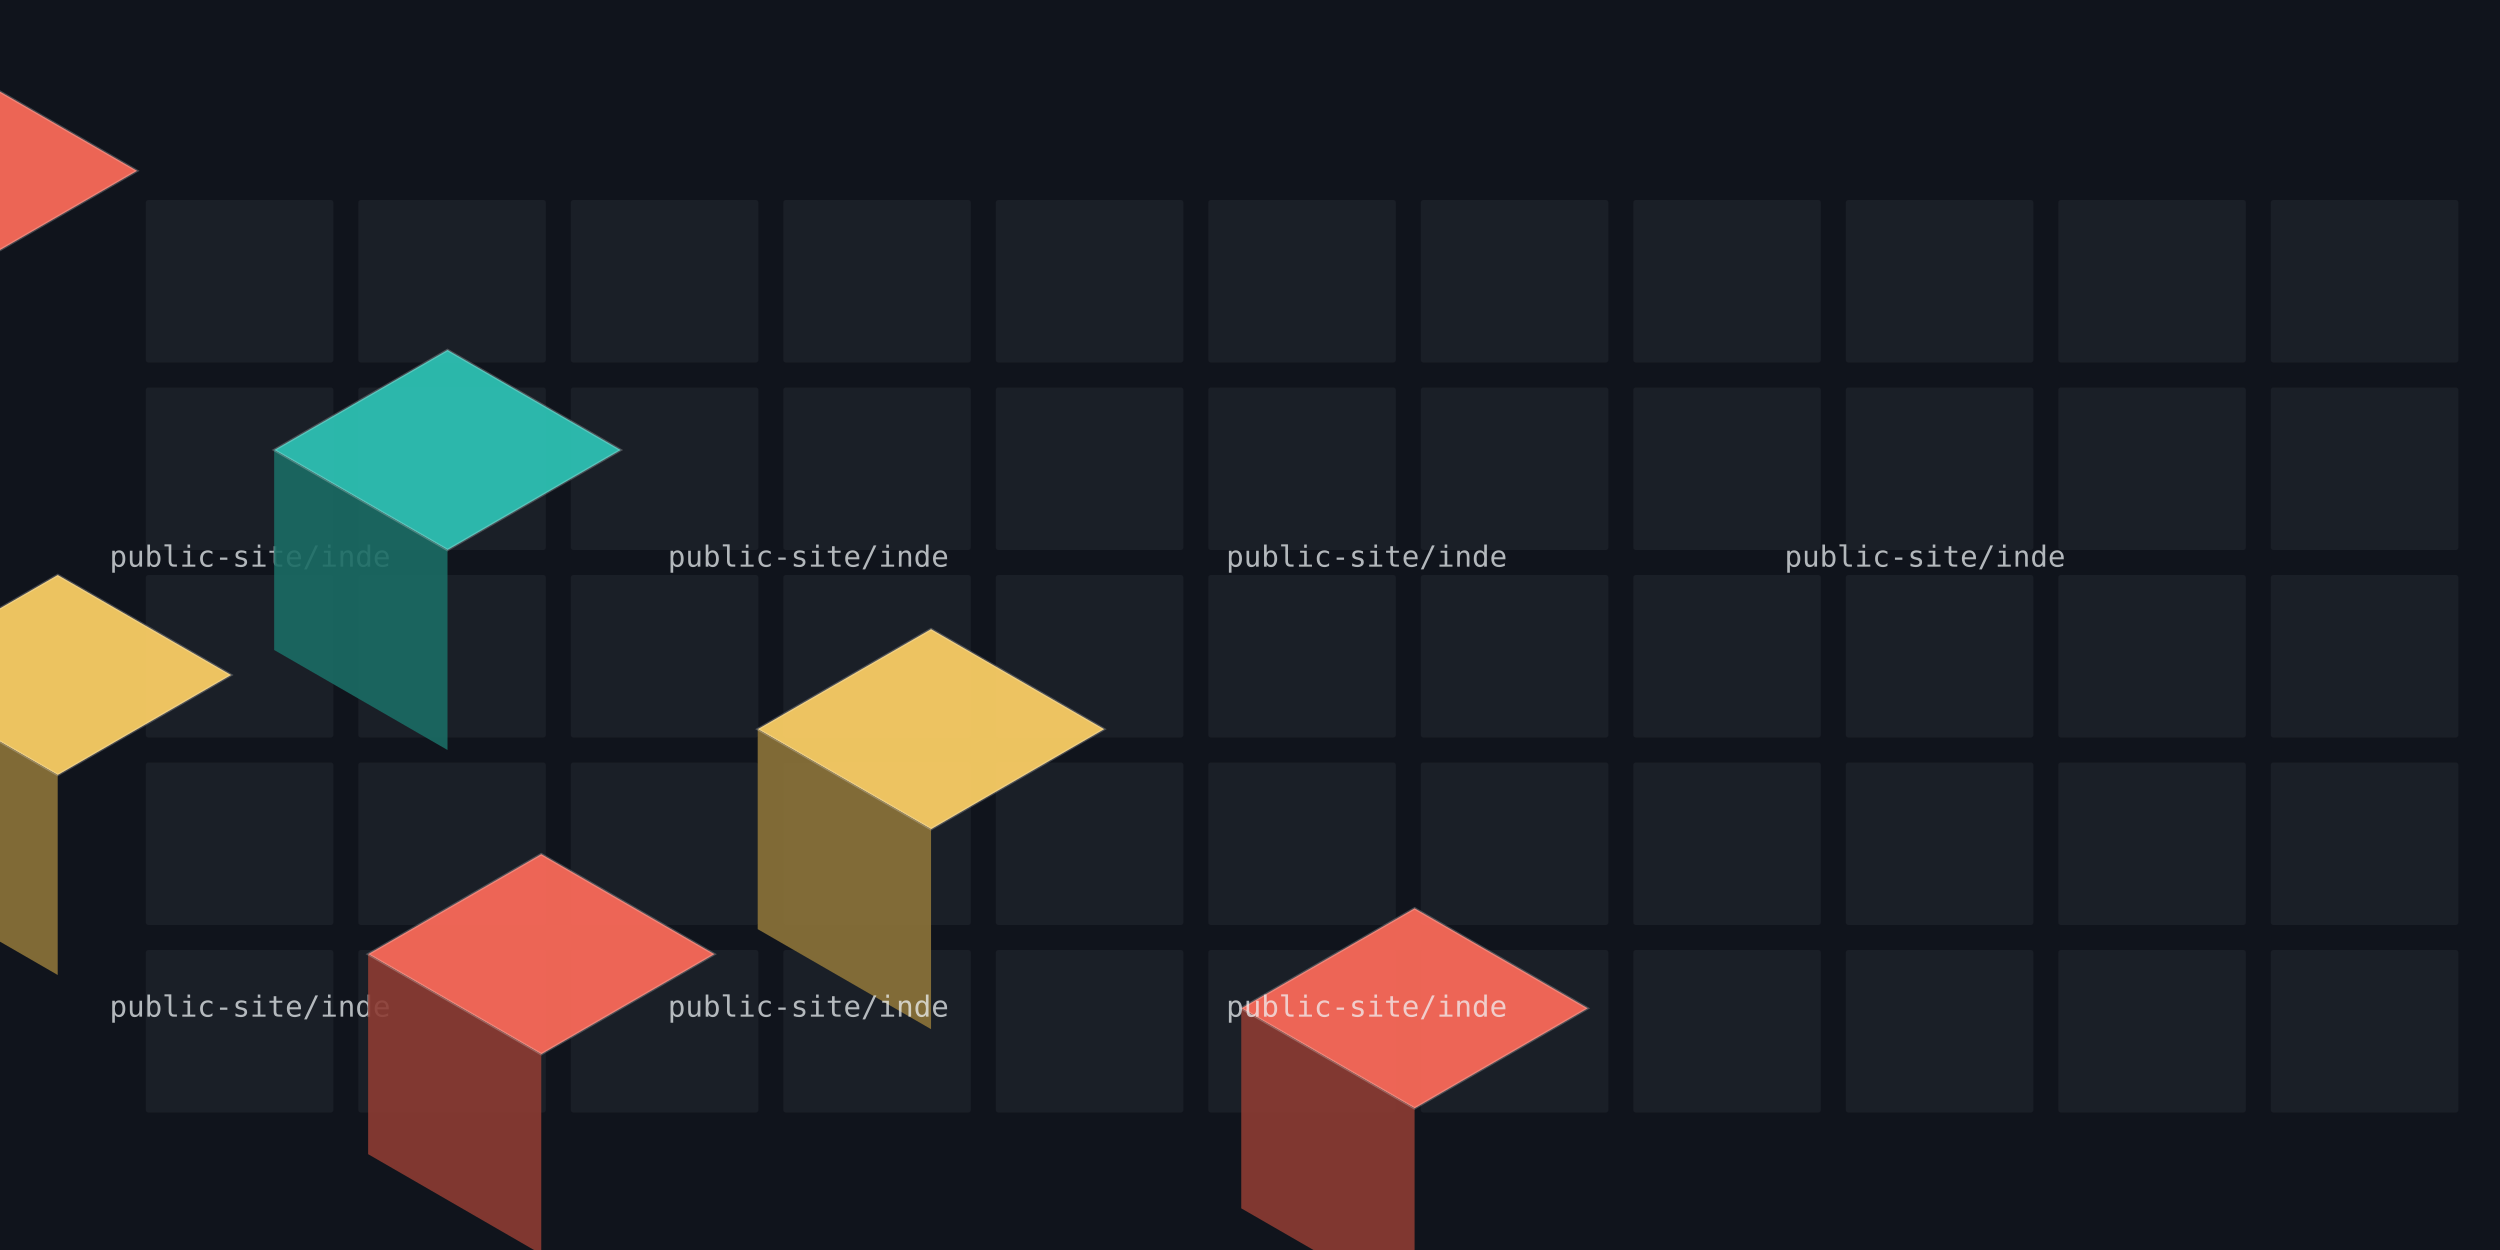
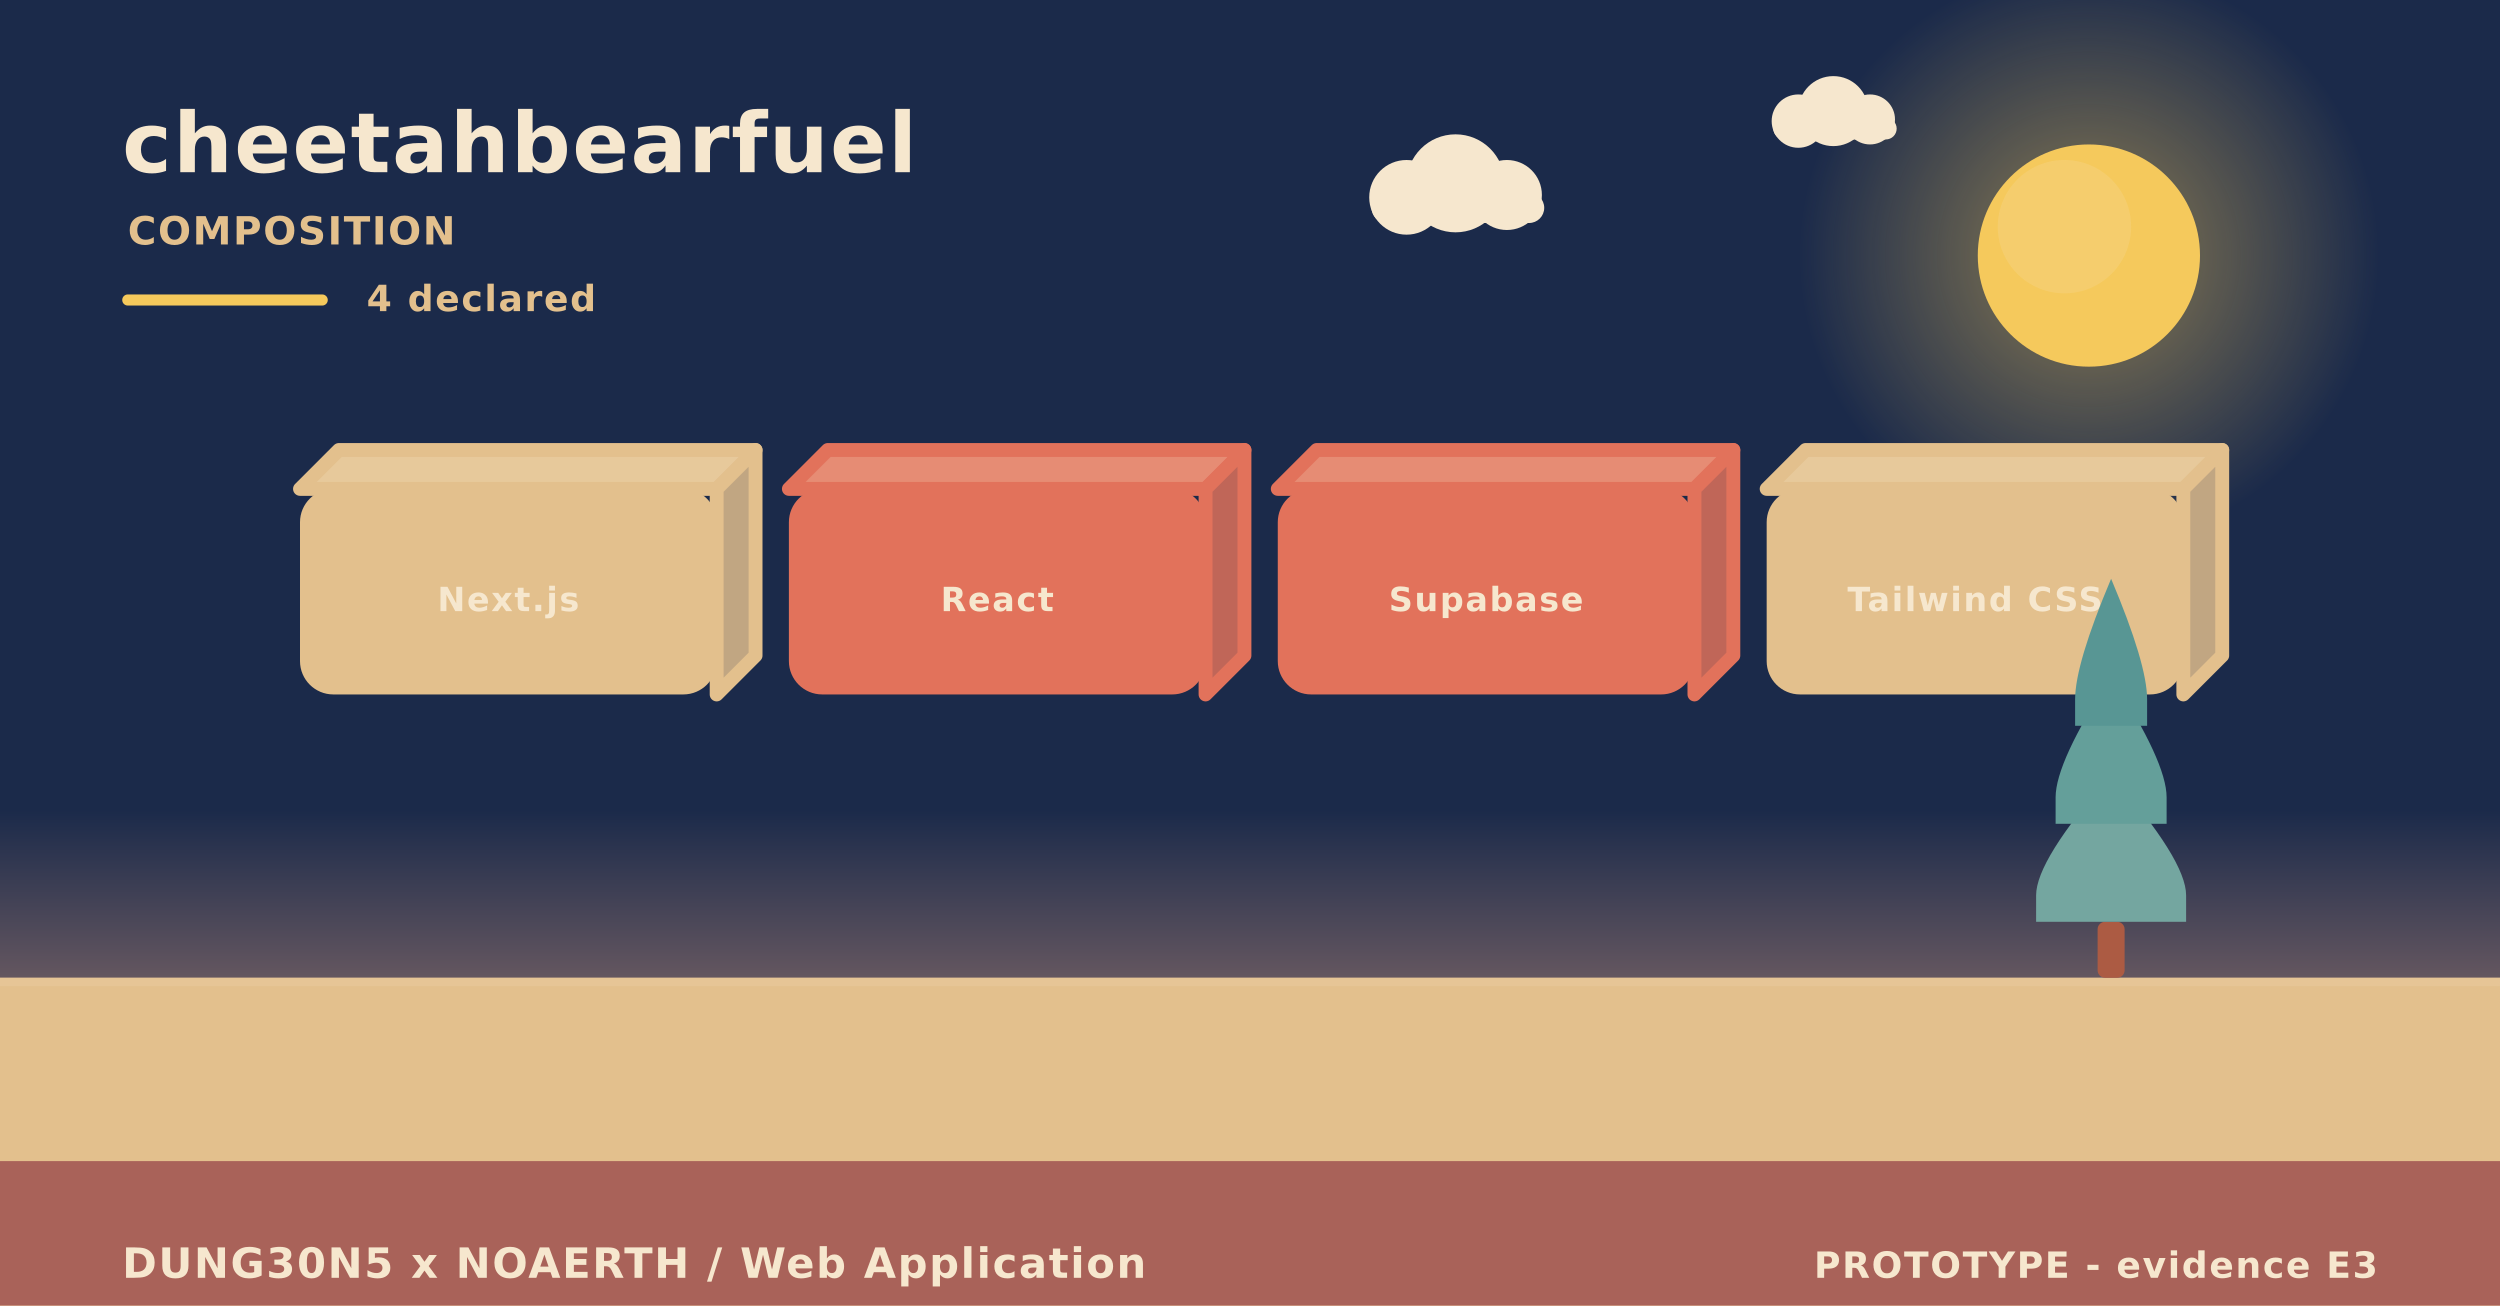
- <svg xmlns="http://www.w3.org/2000/svg" viewBox="0 0 1200 600" width="1200" height="600" role="img" aria-label="cheetahbearfuel component map">
-   <rect width="1200" height="600" fill="#10141c" />
-   <defs>
-     <linearGradient id="gc" x1="0" y1="0" x2="1" y2="1">
-       <stop offset="0%" stop-color="#ff6b5a" />
-       <stop offset="100%" stop-color="#2ec4b6" />
-     </linearGradient>
-   </defs>
-   <rect x="70.00" y="96.00" width="90.00" height="78.00" rx="1.20" fill="#f2f5f9" opacity="0.05" />
-   <rect x="172.00" y="96.00" width="90.00" height="78.00" rx="1.20" fill="#f2f5f9" opacity="0.05" />
-   <rect x="274.00" y="96.00" width="90.00" height="78.00" rx="1.20" fill="#f2f5f9" opacity="0.05" />
-   <rect x="376.00" y="96.00" width="90.00" height="78.00" rx="1.20" fill="#f2f5f9" opacity="0.05" />
-   <rect x="478.00" y="96.00" width="90.00" height="78.00" rx="1.20" fill="#f2f5f9" opacity="0.05" />
-   <rect x="580.00" y="96.00" width="90.00" height="78.00" rx="1.20" fill="#f2f5f9" opacity="0.05" />
-   <rect x="682.00" y="96.00" width="90.00" height="78.00" rx="1.20" fill="#f2f5f9" opacity="0.05" />
-   <rect x="784.00" y="96.00" width="90.00" height="78.00" rx="1.20" fill="#f2f5f9" opacity="0.05" />
-   <rect x="886.00" y="96.00" width="90.00" height="78.00" rx="1.20" fill="#f2f5f9" opacity="0.05" />
-   <rect x="988.00" y="96.00" width="90.00" height="78.00" rx="1.20" fill="#f2f5f9" opacity="0.05" />
-   <rect x="1090.00" y="96.00" width="90.00" height="78.00" rx="1.20" fill="#f2f5f9" opacity="0.05" />
-   <rect x="70.00" y="186.00" width="90.00" height="78.00" rx="1.20" fill="#f2f5f9" opacity="0.05" />
-   <rect x="172.00" y="186.00" width="90.00" height="78.00" rx="1.20" fill="#f2f5f9" opacity="0.05" />
-   <rect x="274.00" y="186.00" width="90.00" height="78.00" rx="1.20" fill="#f2f5f9" opacity="0.05" />
-   <rect x="376.00" y="186.00" width="90.00" height="78.00" rx="1.20" fill="#f2f5f9" opacity="0.05" />
-   <rect x="478.00" y="186.00" width="90.00" height="78.00" rx="1.20" fill="#f2f5f9" opacity="0.05" />
-   <rect x="580.00" y="186.00" width="90.00" height="78.00" rx="1.20" fill="#f2f5f9" opacity="0.05" />
-   <rect x="682.00" y="186.00" width="90.00" height="78.00" rx="1.20" fill="#f2f5f9" opacity="0.05" />
-   <rect x="784.00" y="186.00" width="90.00" height="78.00" rx="1.20" fill="#f2f5f9" opacity="0.05" />
-   <rect x="886.00" y="186.00" width="90.00" height="78.00" rx="1.20" fill="#f2f5f9" opacity="0.05" />
-   <rect x="988.00" y="186.00" width="90.00" height="78.00" rx="1.20" fill="#f2f5f9" opacity="0.05" />
-   <rect x="1090.00" y="186.00" width="90.00" height="78.00" rx="1.20" fill="#f2f5f9" opacity="0.05" />
-   <rect x="70.00" y="276.00" width="90.00" height="78.00" rx="1.20" fill="#f2f5f9" opacity="0.05" />
-   <rect x="172.00" y="276.00" width="90.00" height="78.00" rx="1.20" fill="#f2f5f9" opacity="0.05" />
-   <rect x="274.00" y="276.00" width="90.00" height="78.00" rx="1.20" fill="#f2f5f9" opacity="0.05" />
-   <rect x="376.00" y="276.00" width="90.00" height="78.00" rx="1.20" fill="#f2f5f9" opacity="0.05" />
-   <rect x="478.00" y="276.00" width="90.00" height="78.00" rx="1.20" fill="#f2f5f9" opacity="0.05" />
-   <rect x="580.00" y="276.00" width="90.00" height="78.00" rx="1.20" fill="#f2f5f9" opacity="0.05" />
-   <rect x="682.00" y="276.00" width="90.00" height="78.00" rx="1.20" fill="#f2f5f9" opacity="0.05" />
-   <rect x="784.00" y="276.00" width="90.00" height="78.00" rx="1.20" fill="#f2f5f9" opacity="0.05" />
-   <rect x="886.00" y="276.00" width="90.00" height="78.00" rx="1.20" fill="#f2f5f9" opacity="0.05" />
-   <rect x="988.00" y="276.00" width="90.00" height="78.00" rx="1.20" fill="#f2f5f9" opacity="0.05" />
-   <rect x="1090.00" y="276.00" width="90.00" height="78.00" rx="1.20" fill="#f2f5f9" opacity="0.05" />
-   <rect x="70.00" y="366.00" width="90.00" height="78.00" rx="1.20" fill="#f2f5f9" opacity="0.05" />
-   <rect x="172.00" y="366.00" width="90.00" height="78.00" rx="1.20" fill="#f2f5f9" opacity="0.05" />
-   <rect x="274.00" y="366.00" width="90.00" height="78.00" rx="1.20" fill="#f2f5f9" opacity="0.05" />
-   <rect x="376.00" y="366.00" width="90.00" height="78.00" rx="1.20" fill="#f2f5f9" opacity="0.05" />
-   <rect x="478.00" y="366.00" width="90.00" height="78.00" rx="1.20" fill="#f2f5f9" opacity="0.05" />
-   <rect x="580.00" y="366.00" width="90.00" height="78.00" rx="1.20" fill="#f2f5f9" opacity="0.05" />
-   <rect x="682.00" y="366.00" width="90.00" height="78.00" rx="1.20" fill="#f2f5f9" opacity="0.05" />
-   <rect x="784.00" y="366.00" width="90.00" height="78.00" rx="1.20" fill="#f2f5f9" opacity="0.05" />
-   <rect x="886.00" y="366.00" width="90.00" height="78.00" rx="1.20" fill="#f2f5f9" opacity="0.05" />
-   <rect x="988.00" y="366.00" width="90.00" height="78.00" rx="1.20" fill="#f2f5f9" opacity="0.05" />
-   <rect x="1090.00" y="366.00" width="90.00" height="78.00" rx="1.20" fill="#f2f5f9" opacity="0.05" />
-   <rect x="70.00" y="456.00" width="90.00" height="78.00" rx="1.20" fill="#f2f5f9" opacity="0.05" />
-   <rect x="172.00" y="456.00" width="90.00" height="78.00" rx="1.20" fill="#f2f5f9" opacity="0.05" />
-   <rect x="274.00" y="456.00" width="90.00" height="78.00" rx="1.20" fill="#f2f5f9" opacity="0.05" />
-   <rect x="376.00" y="456.00" width="90.00" height="78.00" rx="1.20" fill="#f2f5f9" opacity="0.05" />
-   <rect x="478.00" y="456.00" width="90.00" height="78.00" rx="1.20" fill="#f2f5f9" opacity="0.05" />
-   <rect x="580.00" y="456.00" width="90.00" height="78.00" rx="1.20" fill="#f2f5f9" opacity="0.05" />
-   <rect x="682.00" y="456.00" width="90.00" height="78.00" rx="1.20" fill="#f2f5f9" opacity="0.05" />
-   <rect x="784.00" y="456.00" width="90.00" height="78.00" rx="1.20" fill="#f2f5f9" opacity="0.05" />
-   <rect x="886.00" y="456.00" width="90.00" height="78.00" rx="1.20" fill="#f2f5f9" opacity="0.05" />
-   <rect x="988.00" y="456.00" width="90.00" height="78.00" rx="1.20" fill="#f2f5f9" opacity="0.05" />
-   <rect x="1090.00" y="456.00" width="90.00" height="78.00" rx="1.20" fill="#f2f5f9" opacity="0.05" />
-   <g transform="rotate(0 120 140)">
-     <polygon points="-17.3,34.0 65.8,82.0 -17.3,130.0 -100.5,82.0" fill="#ff6b5a" opacity="0.92" />
-     <polygon points="-100.5,82.0 -17.3,130.0 -17.3,226.0 -100.5,178.0" fill="#8c3b32" opacity="0.9" />
-     <polygon points="-17.3,34.0 65.8,82.0 -17.3,130.0 -100.5,82.0" fill="none" stroke="rgba(255,255,255,0.220)" stroke-width="1.2" />
+ <svg xmlns="http://www.w3.org/2000/svg" width="900" height="470" viewBox="0 0 900 470" role="img" aria-label="cheetahbearfuel - how it is composed">
+   <linearGradient id="skyc" x1="0" y1="0" x2="0" y2="1">
+     <stop offset="0" stop-color="#1b2a4a" />
+     <stop offset="0.62" stop-color="#1b2a4a" />
+     <stop offset="1" stop-color="#f3ad8a" />
+   </linearGradient>
+   <rect width="900" height="470" fill="url(#skyc)" />
+   <radialGradient id="sunc">
+     <stop offset="0.35" stop-color="#f5c95c" stop-opacity="0.34" />
+     <stop offset="1" stop-color="#f5c95c" stop-opacity="0" />
+   </radialGradient>
+   <circle cx="752" cy="92" r="104" fill="url(#sunc)" />
+   <circle cx="752" cy="92" r="40" fill="#f5c95c" />
+   <circle cx="743.2" cy="81.6" r="24" fill="#f5d27e" opacity="0.5" />
+   <g>
+     <circle cx="524" cy="66" r="17.64" fill="#f6e7ce" />
+     <circle cx="506.36" cy="71.04" r="13.44" fill="#f6e7ce" />
+     <circle cx="542.48" cy="70.2" r="12.6" fill="#f6e7ce" />
+     <rect x="493.76" y="69.36" width="62.16" height="10.92" rx="5.46" fill="#f6e7ce" />
  </g>
-   <text x="120" y="272" font-family="ui-monospace,Menlo,monospace" font-size="14" fill="rgba(242,245,249,0.720)" text-anchor="middle">public-site/inde</text>
-   <g transform="rotate(0 388 140)">
-     <polygon points="214.8,168.0 297.9,216.0 214.8,264.0 131.6,216.0" fill="#2ec4b6" opacity="0.92" />
-     <polygon points="131.6,216.0 214.8,264.0 214.8,360.0 131.6,312.0" fill="#196c64" opacity="0.9" />
-     <polygon points="214.8,168.0 297.9,216.0 214.8,264.0 131.6,216.0" fill="none" stroke="rgba(255,255,255,0.220)" stroke-width="1.2" />
+   <g>
+     <circle cx="660" cy="40" r="12.6" fill="#f6e7ce" />
+     <circle cx="647.4" cy="43.6" r="9.6" fill="#f6e7ce" />
+     <circle cx="673.2" cy="43" r="9" fill="#f6e7ce" />
+     <rect x="638.4" y="42.4" width="44.4" height="7.8" rx="3.9" fill="#f6e7ce" />
  </g>
-   <text x="388" y="272" font-family="ui-monospace,Menlo,monospace" font-size="14" fill="rgba(242,245,249,0.720)" text-anchor="middle">public-site/inde</text>
-   <g transform="rotate(0 656 140)">
-     <polygon points="446.9,302.0 530.0,350.0 446.9,398.0 363.7,350.0" fill="#ffd166" opacity="0.92" />
-     <polygon points="363.7,350.0 446.9,398.0 446.9,494.0 363.7,446.0" fill="#8c7338" opacity="0.9" />
-     <polygon points="446.9,302.0 530.0,350.0 446.9,398.0 363.7,350.0" fill="none" stroke="rgba(255,255,255,0.220)" stroke-width="1.2" />
-   </g>
-   <text x="656" y="272" font-family="ui-monospace,Menlo,monospace" font-size="14" fill="rgba(242,245,249,0.720)" text-anchor="middle">public-site/inde</text>
-   <g transform="rotate(0 924 140)">
-     <polygon points="679.0,436.0 762.1,484.0 679.0,532.0 595.8,484.0" fill="#ff6b5a" opacity="0.92" />
-     <polygon points="595.8,484.0 679.0,532.0 679.0,628.0 595.8,580.0" fill="#8c3b32" opacity="0.9" />
-     <polygon points="679.0,436.0 762.1,484.0 679.0,532.0 595.8,484.0" fill="none" stroke="rgba(255,255,255,0.220)" stroke-width="1.2" />
-   </g>
-   <text x="924" y="272" font-family="ui-monospace,Menlo,monospace" font-size="14" fill="rgba(242,245,249,0.720)" text-anchor="middle">public-site/inde</text>
-   <g transform="rotate(0 120 356)">
-     <polygon points="-204.4,142.0 -121.2,190.0 -204.4,238.0 -287.5,190.0" fill="#2ec4b6" opacity="0.92" />
-     <polygon points="-287.5,190.0 -204.4,238.0 -204.4,334.0 -287.5,286.0" fill="#196c64" opacity="0.9" />
-     <polygon points="-204.4,142.0 -121.2,190.0 -204.4,238.0 -287.5,190.0" fill="none" stroke="rgba(255,255,255,0.220)" stroke-width="1.2" />
-   </g>
-   <text x="120" y="488" font-family="ui-monospace,Menlo,monospace" font-size="14" fill="rgba(242,245,249,0.720)" text-anchor="middle">public-site/inde</text>
-   <g transform="rotate(0 388 356)">
-     <polygon points="27.7,276.0 110.9,324.0 27.7,372.0 -55.4,324.0" fill="#ffd166" opacity="0.92" />
-     <polygon points="-55.4,324.0 27.7,372.0 27.7,468.0 -55.4,420.0" fill="#8c7338" opacity="0.9" />
-     <polygon points="27.7,276.0 110.9,324.0 27.7,372.0 -55.4,324.0" fill="none" stroke="rgba(255,255,255,0.220)" stroke-width="1.2" />
-   </g>
-   <text x="388" y="488" font-family="ui-monospace,Menlo,monospace" font-size="14" fill="rgba(242,245,249,0.720)" text-anchor="middle">public-site/inde</text>
-   <g transform="rotate(0 656 356)">
-     <polygon points="259.8,410.0 342.9,458.0 259.8,506.0 176.7,458.0" fill="#ff6b5a" opacity="0.92" />
-     <polygon points="176.7,458.0 259.8,506.0 259.8,602.0 176.7,554.0" fill="#8c3b32" opacity="0.9" />
-     <polygon points="259.8,410.0 342.9,458.0 259.8,506.0 176.7,458.0" fill="none" stroke="rgba(255,255,255,0.220)" stroke-width="1.2" />
-   </g>
-   <text x="656" y="488" font-family="ui-monospace,Menlo,monospace" font-size="14" fill="rgba(242,245,249,0.720)" text-anchor="middle">public-site/inde</text>
+   <rect x="0" y="352" width="900" height="118" fill="#e3c08d" />
+   <rect x="0" y="352" width="900" height="3" fill="#e6c596" />
+   <text x="44" y="62" font-family="Verdana,DejaVu Sans,sans-serif" font-size="30" font-weight="700" letter-spacing="0.6" fill="#f6e7ce" text-anchor="start">cheetahbearfuel</text>
+   <text x="46" y="88" font-family="Verdana,DejaVu Sans,sans-serif" font-size="14" font-weight="700" letter-spacing="0.6" fill="#e3c08d" text-anchor="start">COMPOSITION</text>
+   <rect x="44" y="106" width="74" height="4" rx="2" fill="#f5c95c" />
+   <text x="132" y="112" font-family="Verdana,DejaVu Sans,sans-serif" font-size="13" font-weight="700" letter-spacing="0.6" fill="#e3c08d" text-anchor="start">4 declared</text>
+   <path d="M108,176 L258,176 L272,162 L122,162 Z" fill="#e7c99b" stroke="#e3c08d" stroke-width="5" stroke-linejoin="round" />
+   <path d="M258,176 L272,162 L272,236 L258,250 Z" fill="#c1a682" stroke="#e3c08d" stroke-width="5" stroke-linejoin="round" />
+   <rect x="108" y="176" width="150" height="74" rx="12" fill="#e3c08d" />
+   <text x="183" y="220" font-family="Verdana,DejaVu Sans,sans-serif" font-size="12" font-weight="700" letter-spacing="0.6" fill="#f6e7ce" text-anchor="middle">Next.js</text>
+   <path d="M284,176 L434,176 L448,162 L298,162 Z" fill="#e68c74" stroke="#e2725b" stroke-width="5" stroke-linejoin="round" />
+   <path d="M434,176 L448,162 L448,236 L434,250 Z" fill="#c06658" stroke="#e2725b" stroke-width="5" stroke-linejoin="round" />
+   <rect x="284" y="176" width="150" height="74" rx="12" fill="#e2725b" />
+   <text x="359" y="220" font-family="Verdana,DejaVu Sans,sans-serif" font-size="12" font-weight="700" letter-spacing="0.6" fill="#f6e7ce" text-anchor="middle">React</text>
+   <path d="M460,176 L610,176 L624,162 L474,162 Z" fill="#e68c74" stroke="#e2725b" stroke-width="5" stroke-linejoin="round" />
+   <path d="M610,176 L624,162 L624,236 L610,250 Z" fill="#c06658" stroke="#e2725b" stroke-width="5" stroke-linejoin="round" />
+   <rect x="460" y="176" width="150" height="74" rx="12" fill="#e2725b" />
+   <text x="535" y="220" font-family="Verdana,DejaVu Sans,sans-serif" font-size="12" font-weight="700" letter-spacing="0.6" fill="#f6e7ce" text-anchor="middle">Supabase</text>
+   <path d="M636,176 L786,176 L800,162 L650,162 Z" fill="#e7c99b" stroke="#e3c08d" stroke-width="5" stroke-linejoin="round" />
+   <path d="M786,176 L800,162 L800,236 L786,250 Z" fill="#c1a682" stroke="#e3c08d" stroke-width="5" stroke-linejoin="round" />
+   <rect x="636" y="176" width="150" height="74" rx="12" fill="#e3c08d" />
+   <text x="711" y="220" font-family="Verdana,DejaVu Sans,sans-serif" font-size="12" font-weight="700" letter-spacing="0.6" fill="#f6e7ce" text-anchor="middle">Tailwind CSS</text>
+   <rect x="755.14" y="331.84" width="9.72" height="20.16" rx="2.7" fill="#ac5b43" />
+   <path d="M760,278.92 Q733,309.61 733,322.31 Q733,331.84 733,331.84 L787,331.84 Q787,331.84 787,322.31 Q787,309.61 760,278.92 Z" fill="#74a6a0" />
+   <path d="M760,243.64 Q740.02,274.33 740.02,287.03 Q740.02,296.56 740.02,296.56 L779.98,296.56 Q779.98,296.56 779.98,287.03 Q779.98,274.33 760,243.64 Z" fill="#649f9a" />
+   <path d="M760,208.36 Q747.04,239.05 747.04,251.75 Q747.04,261.28 747.04,261.28 L772.96,261.28 Q772.96,261.28 772.96,251.75 Q772.96,239.05 760,208.36 Z" fill="#589694" />
+   <rect x="0" y="418" width="900" height="52" rx="0" fill="#a65c56" opacity="0.94" />
+   <text x="44" y="460" font-family="Verdana,DejaVu Sans,sans-serif" font-size="15" font-weight="700" letter-spacing="0.6" fill="#f6e7ce" text-anchor="start">DUNG30N5 x NOAERTH  /  Web Application</text>
+   <text x="856" y="460" font-family="Verdana,DejaVu Sans,sans-serif" font-size="13" font-weight="700" letter-spacing="0.6" fill="#f6e7ce" text-anchor="end">PROTOTYPE  -  evidence E3</text>
</svg>
